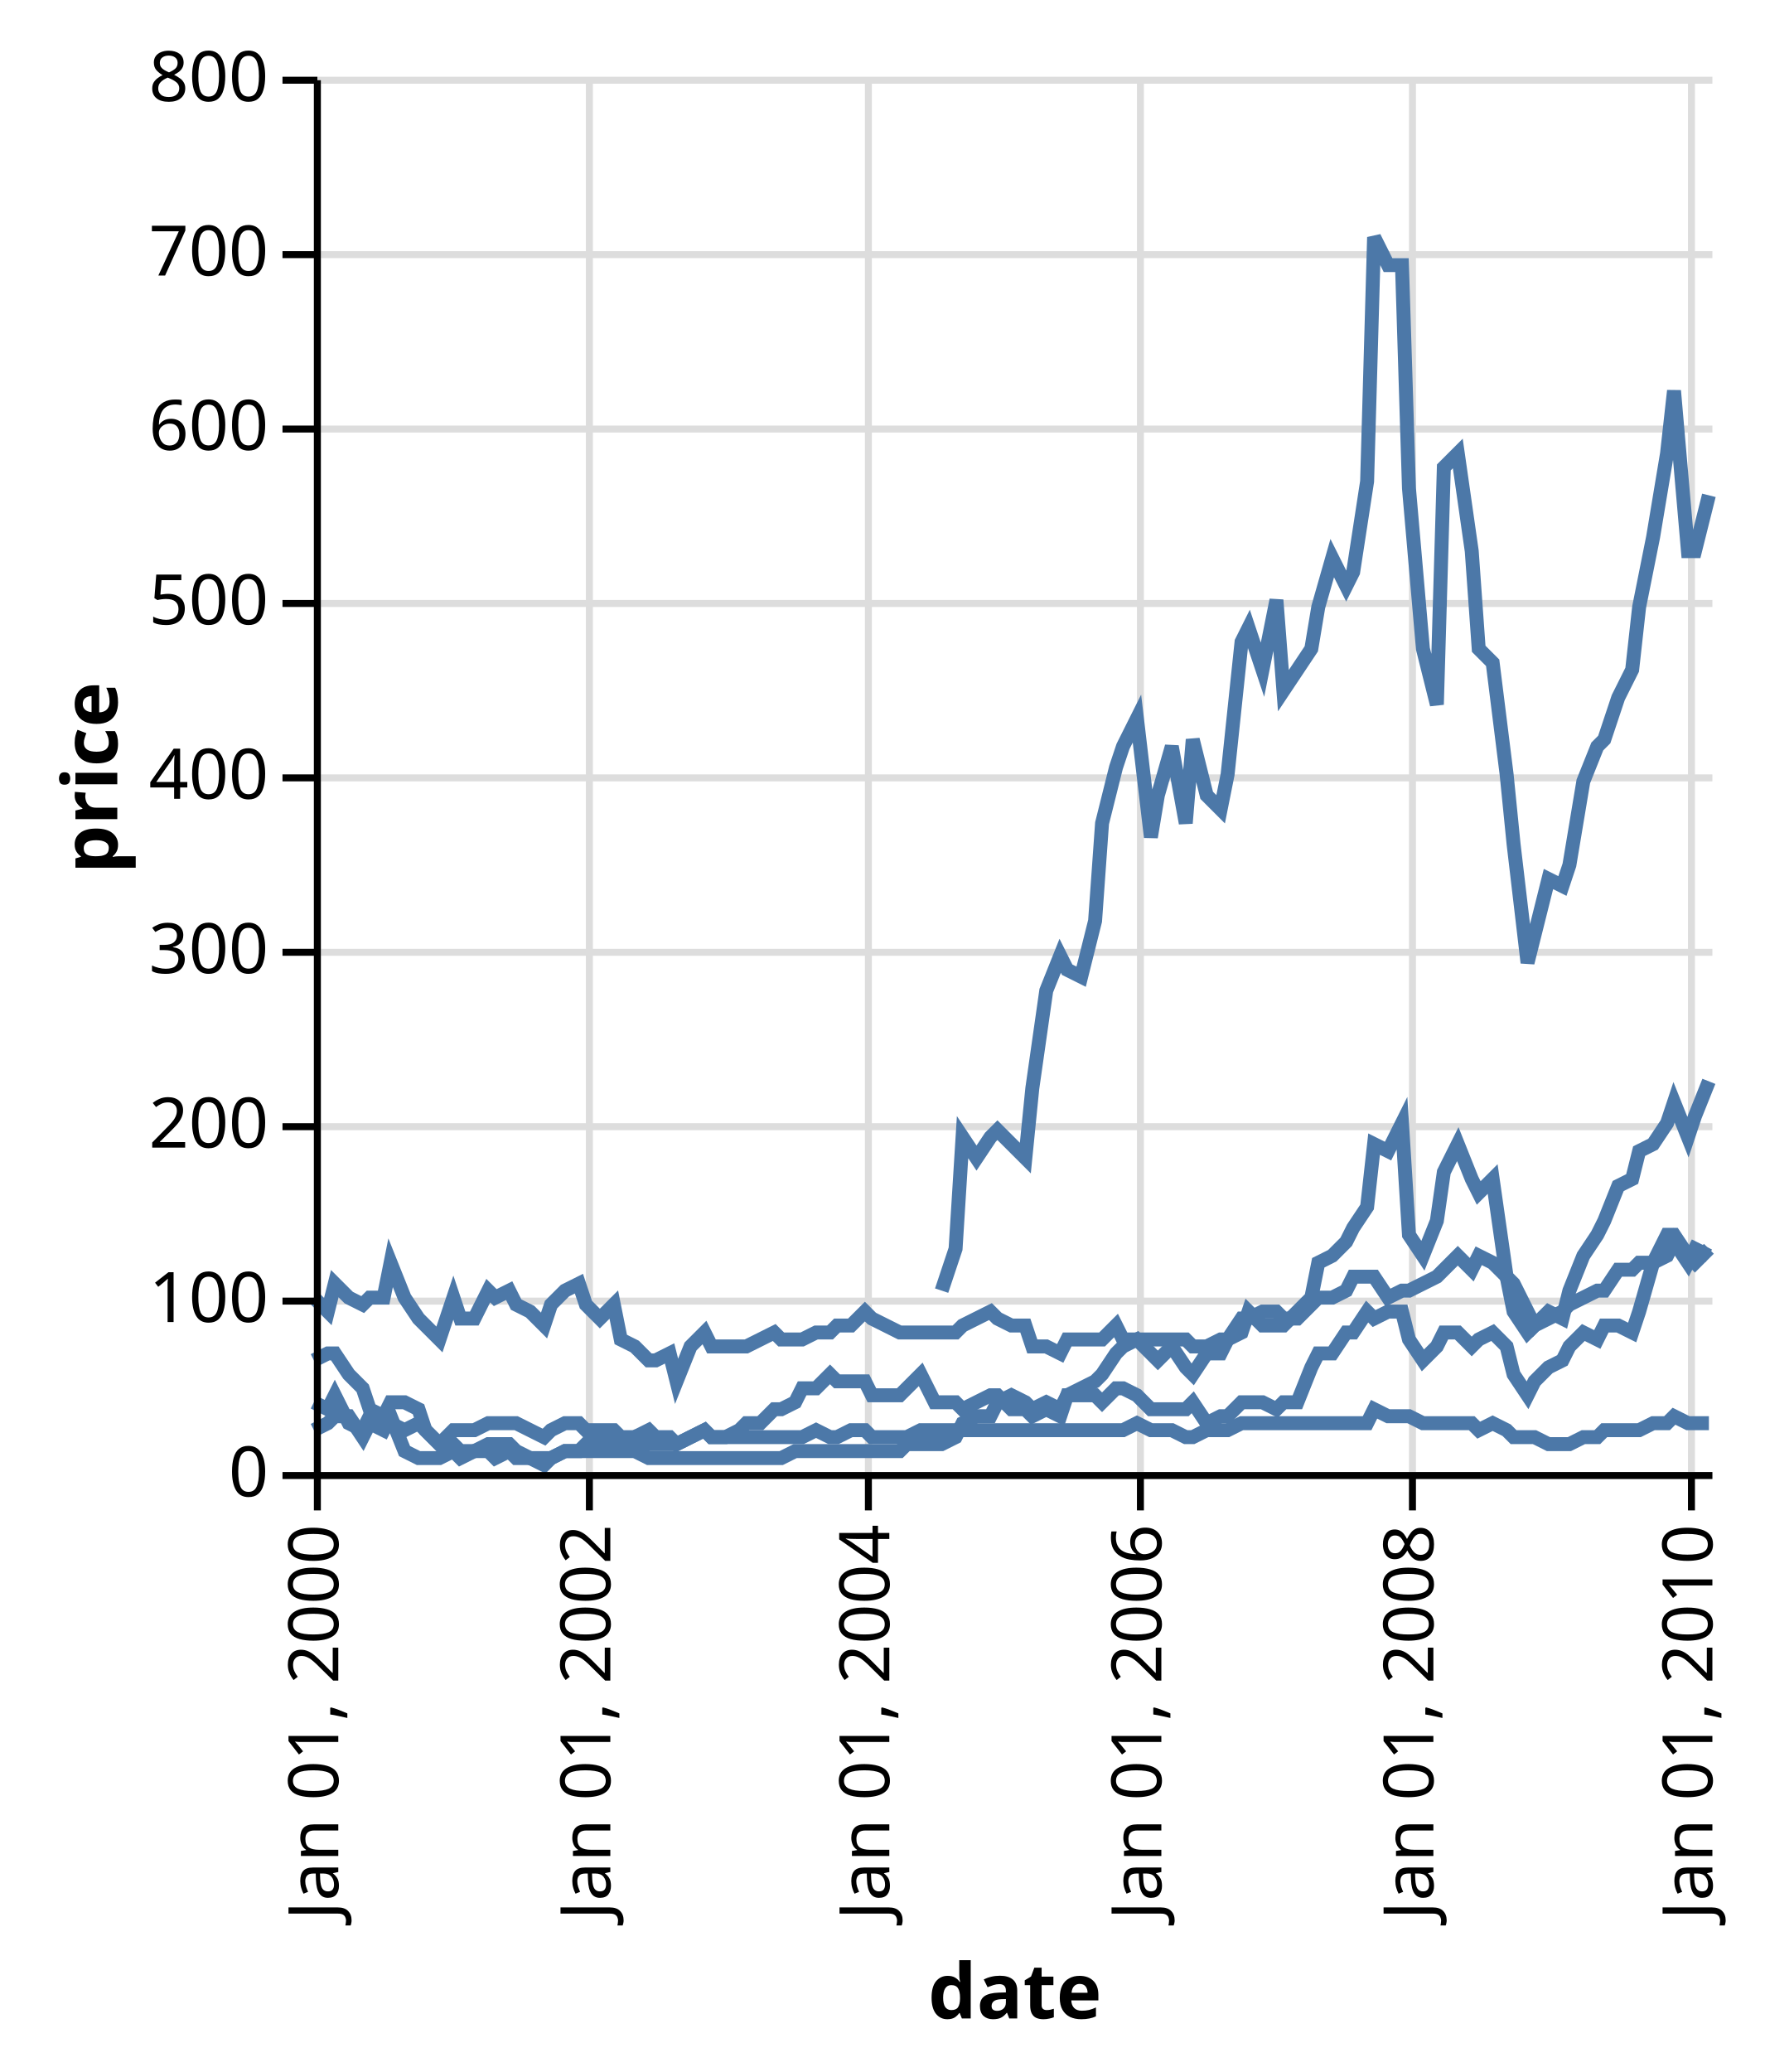
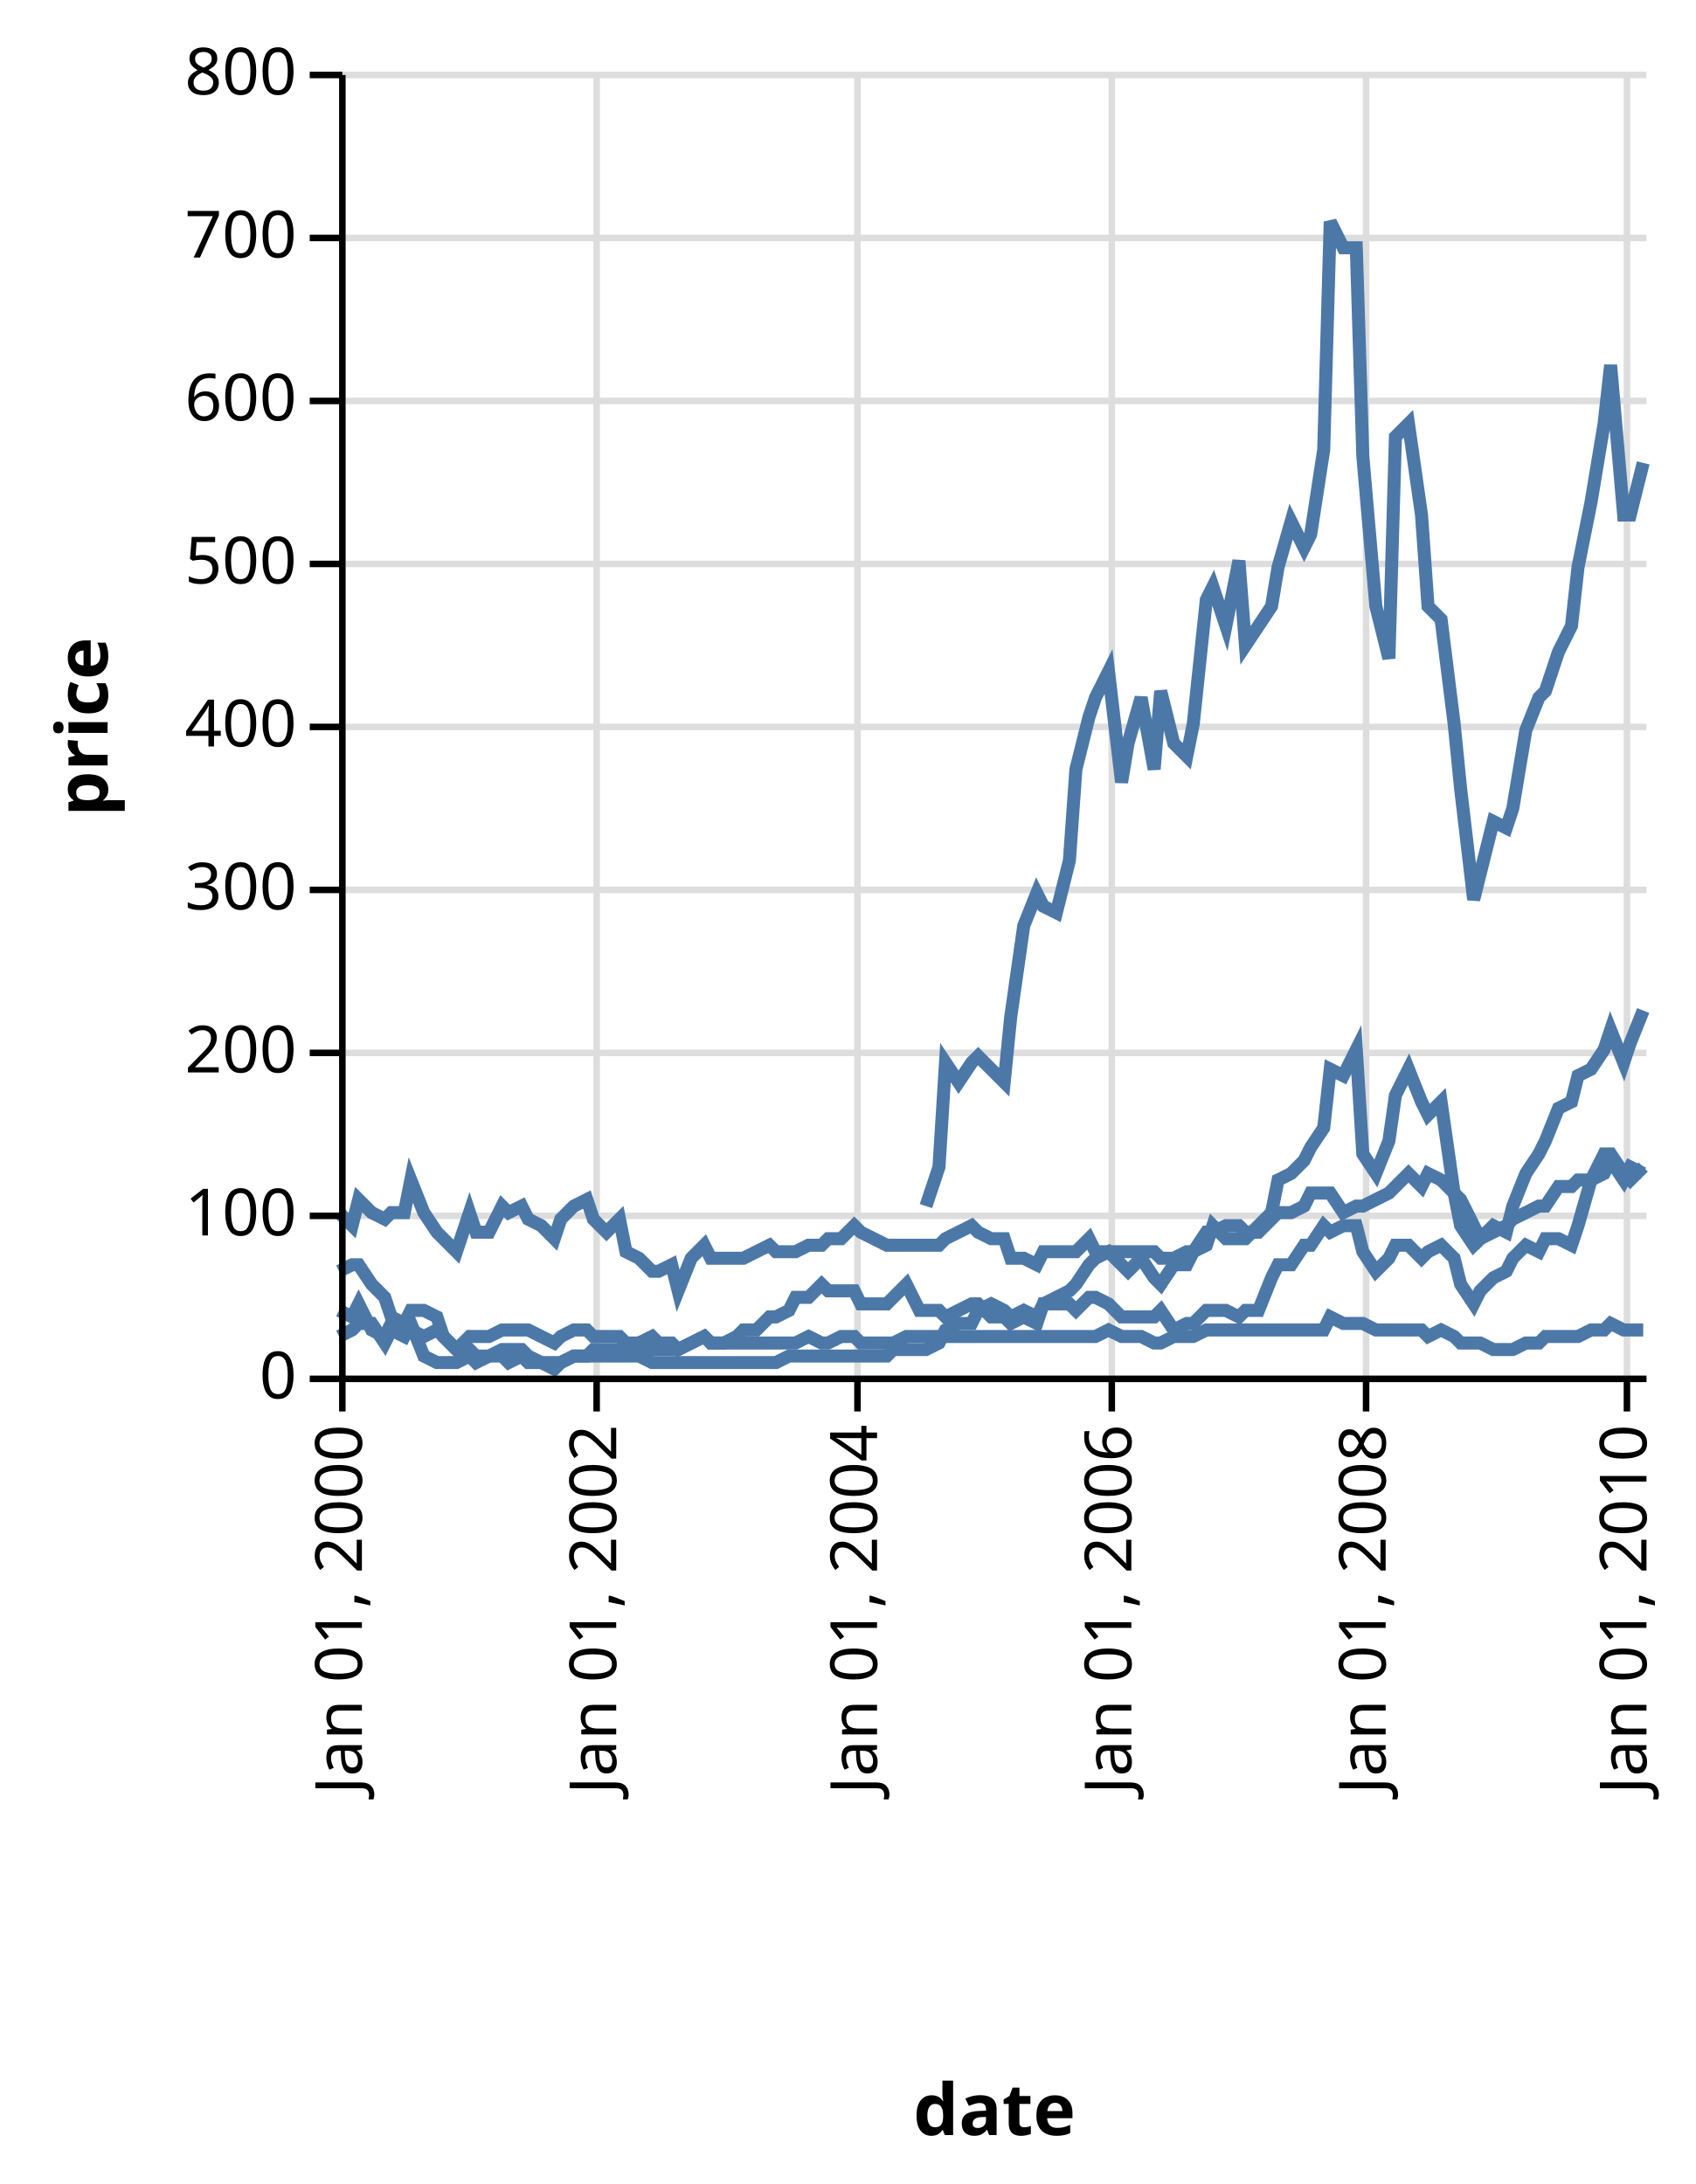
- <svg xmlns="http://www.w3.org/2000/svg" class="marks" width="253" height="297" viewBox="0 0 253 297" version="1.1">
-   <g transform="translate(45,11)">
+ <svg xmlns="http://www.w3.org/2000/svg" class="marks" width="260" height="335" viewBox="0 0 260 335" version="1.1">
+   <g transform="translate(52,11)">
    <g class="mark-group role-frame root">
      <g transform="translate(0,0)">
        <path class="background" d="M0,0h200v200h-200Z" style="fill: none;" />
        <g>
          <g class="mark-group role-axis">
            <g transform="translate(0.5,200.5)">
              <path class="background" d="M0,0h0v0h0Z" style="pointer-events: none; fill: none;" />
              <g>
                <g class="mark-rule role-axis-grid" style="pointer-events: none;">
                  <line transform="translate(0,-200)" x2="0" y2="200" style="fill: none; stroke: #ddd; stroke-width: 1; stroke-dasharray: ; opacity: 1;" />
                  <line transform="translate(39,-200)" x2="0" y2="200" style="fill: none; stroke: #ddd; stroke-width: 1; stroke-dasharray: ; opacity: 1;" />
                  <line transform="translate(79,-200)" x2="0" y2="200" style="fill: none; stroke: #ddd; stroke-width: 1; stroke-dasharray: ; opacity: 1;" />
                  <line transform="translate(118,-200)" x2="0" y2="200" style="fill: none; stroke: #ddd; stroke-width: 1; stroke-dasharray: ; opacity: 1;" />
                  <line transform="translate(157,-200)" x2="0" y2="200" style="fill: none; stroke: #ddd; stroke-width: 1; stroke-dasharray: ; opacity: 1;" />
                  <line transform="translate(197,-200)" x2="0" y2="200" style="fill: none; stroke: #ddd; stroke-width: 1; stroke-dasharray: ; opacity: 1;" />
                </g>
              </g>
            </g>
          </g>
          <g class="mark-group role-axis">
            <g transform="translate(0.5,0.5)">
              <path class="background" d="M0,0h0v0h0Z" style="pointer-events: none; fill: none;" />
              <g>
                <g class="mark-rule role-axis-grid" style="pointer-events: none;">
                  <line transform="translate(0,200)" x2="200" y2="0" style="fill: none; stroke: #ddd; stroke-width: 1; stroke-dasharray: ; opacity: 1;" />
                  <line transform="translate(0,175)" x2="200" y2="0" style="fill: none; stroke: #ddd; stroke-width: 1; stroke-dasharray: ; opacity: 1;" />
                  <line transform="translate(0,150)" x2="200" y2="0" style="fill: none; stroke: #ddd; stroke-width: 1; stroke-dasharray: ; opacity: 1;" />
                  <line transform="translate(0,125)" x2="200" y2="0" style="fill: none; stroke: #ddd; stroke-width: 1; stroke-dasharray: ; opacity: 1;" />
                  <line transform="translate(0,100)" x2="200" y2="0" style="fill: none; stroke: #ddd; stroke-width: 1; stroke-dasharray: ; opacity: 1;" />
                  <line transform="translate(0,75)" x2="200" y2="0" style="fill: none; stroke: #ddd; stroke-width: 1; stroke-dasharray: ; opacity: 1;" />
                  <line transform="translate(0,50)" x2="200" y2="0" style="fill: none; stroke: #ddd; stroke-width: 1; stroke-dasharray: ; opacity: 1;" />
                  <line transform="translate(0,25)" x2="200" y2="0" style="fill: none; stroke: #ddd; stroke-width: 1; stroke-dasharray: ; opacity: 1;" />
                  <line transform="translate(0,0)" x2="200" y2="0" style="fill: none; stroke: #ddd; stroke-width: 1; stroke-dasharray: ; opacity: 1;" />
                </g>
              </g>
            </g>
          </g>
          <g class="mark-group role-scope nested_main_group">
            <g transform="translate(0,0)">
              <path class="background" d="M0,0h200v200h-200Z" style="fill: transparent;" />
              <g>
                <g class="mark-group role-scope pathgroup">
                  <g transform="translate(0,0)">
                    <path class="background" d="M0,0h200v200h-200Z" style="fill: none;" />
                    <g>
                      <g class="mark-line role-mark marks">
                        <path d="M200,144L198,149L197,152L195,147L194,150L192,153L190,154L189,158L187,159L185,164L184,166L182,169L180,174L179,178L177,177L175,179L174,177L172,173L171,172L169,158L167,160L166,158L164,153L162,157L161,164L159,169L157,166L156,150L154,154L152,153L151,162L149,165L148,167L146,169L144,170L143,175L141,177L139,179L138,179L136,179L134,177L133,180L131,181L130,183L128,183L126,186L125,185L123,182L121,184L120,183L118,181L116,182L115,183L113,186L112,187L110,188L108,189L107,191L105,190L103,191L102,190L100,189L98,190L97,192L95,192L93,193L92,195L90,196L89,196L87,196L85,196L84,197L82,197L80,197L79,197L77,197L75,197L74,197L72,197L70,197L69,197L67,198L66,198L64,198L62,198L61,198L59,198L57,198L56,198L54,198L52,198L51,198L49,198L48,198L46,197L44,197L43,197L41,197L39,197L38,197L36,197L34,198L33,198L31,198L29,198L28,197L26,198L25,197L23,197L21,198L20,197L18,198L16,198L15,198L13,197L11,192L10,194L8,193L7,195L5,192L3,192L2,193L0,194" style="fill: none; stroke: #4c78a8; stroke-width: 2;" />
                      </g>
                    </g>
                  </g>
                  <g transform="translate(0,0)">
                    <path class="background" d="M0,0h200v200h-200Z" style="fill: none;" />
                    <g>
                      <g class="mark-line role-mark marks">
                        <path d="M200,60L198,68L197,68L195,45L194,54L192,66L190,76L189,85L187,89L185,95L184,96L182,101L180,113L179,116L177,115L175,123L174,127L172,110L171,100L169,84L167,82L166,68L164,54L162,56L161,90L159,82L157,59L156,27L154,27L152,23L151,58L149,71L148,73L146,69L144,76L143,82L141,85L139,88L138,75L136,85L134,79L133,81L131,100L130,105L128,103L126,95L125,107L123,96L121,103L120,109L118,92L116,96L115,99L113,107L112,121L110,129L108,128L107,126L105,131L103,145L102,155L100,153L98,151L97,152L95,155L93,152L92,168L90,174" style="fill: none; stroke: #4c78a8; stroke-width: 2;" />
                      </g>
                    </g>
                  </g>
                  <g transform="translate(0,0)">
                    <path class="background" d="M0,0h200v200h-200Z" style="fill: none;" />
                    <g>
                      <g class="mark-line role-mark marks">
                        <path d="M200,193L198,193L197,193L195,192L194,193L192,193L190,194L189,194L187,194L185,194L184,195L182,195L180,196L179,196L177,196L175,195L174,195L172,195L171,194L169,193L167,194L166,193L164,193L162,193L161,193L159,193L157,192L156,192L154,192L152,191L151,193L149,193L148,193L146,193L144,193L143,193L141,193L139,193L138,193L136,193L134,193L133,193L131,194L130,194L128,194L126,195L125,195L123,194L121,194L120,194L118,193L116,194L115,194L113,194L112,194L110,194L108,194L107,194L105,194L103,194L102,194L100,194L98,194L97,194L95,194L93,194L92,194L90,194L89,194L87,194L85,195L84,195L82,195L80,195L79,194L77,194L75,195L74,195L72,194L70,195L69,195L67,195L66,195L64,195L62,195L61,195L59,195L57,195L56,194L54,195L52,196L51,195L49,195L48,194L46,195L44,195L43,194L41,194L39,194L38,193L36,193L34,194L33,195L31,194L29,193L28,193L26,193L25,193L23,194L21,194L20,194L18,196L16,194L15,193L13,194L11,193L10,193L8,192L7,194L5,193L3,189L2,191L0,190" style="fill: none; stroke: #4c78a8; stroke-width: 2;" />
                      </g>
                    </g>
                  </g>
                  <g transform="translate(0,0)">
                    <path class="background" d="M0,0h200v200h-200Z" style="fill: none;" />
                    <g>
                      <g class="mark-line role-mark marks">
                        <path d="M200,169L198,168L197,170L195,167L194,169L192,170L190,170L189,171L187,171L185,174L184,174L182,175L180,176L179,177L177,178L175,179L174,180L172,177L171,172L169,170L167,169L166,171L164,169L162,171L161,172L159,173L157,174L156,174L154,175L152,172L151,172L149,172L148,174L146,175L144,175L143,176L141,178L139,178L138,177L136,177L134,178L133,178L131,181L130,181L128,182L126,182L125,181L123,181L121,181L120,181L118,181L116,181L115,179L113,181L112,181L110,181L108,181L107,183L105,182L103,182L102,179L100,179L98,178L97,177L95,178L93,179L92,180L90,180L89,180L87,180L85,180L84,180L82,179L80,178L79,177L77,179L75,179L74,180L72,180L70,181L69,181L67,181L66,180L64,181L62,182L61,182L59,182L57,182L56,180L54,182L52,187L51,183L49,184L48,184L46,182L44,181L43,176L41,178L39,176L38,173L36,174L34,176L33,179L31,177L29,176L28,174L26,175L25,174L23,178L21,178L20,175L18,181L16,179L15,178L13,175L11,170L10,175L8,175L7,176L5,175L3,173L2,177L0,175" style="fill: none; stroke: #4c78a8; stroke-width: 2;" />
                      </g>
                    </g>
                  </g>
                  <g transform="translate(0,0)">
                    <path class="background" d="M0,0h200v200h-200Z" style="fill: none;" />
                    <g>
                      <g class="mark-line role-mark marks">
                        <path d="M200,168L198,170L197,169L195,166L194,166L192,170L190,177L189,180L187,179L185,179L184,181L182,180L180,182L179,184L177,185L175,187L174,189L172,186L171,182L169,180L167,181L166,182L164,180L162,180L161,182L159,184L157,181L156,177L154,177L152,178L151,177L149,180L148,180L146,183L144,183L143,185L141,190L139,190L138,191L136,190L134,190L133,190L131,192L130,192L128,193L126,190L125,191L123,191L121,191L120,191L118,189L116,188L115,188L113,190L112,189L110,189L108,189L107,192L105,191L103,192L102,191L100,191L98,189L97,189L95,190L93,191L92,190L90,190L89,190L87,186L85,188L84,189L82,189L80,189L79,187L77,187L75,187L74,186L72,188L70,188L69,190L67,191L66,191L64,193L62,193L61,194L59,195L57,195L56,194L54,195L52,196L51,196L49,196L48,196L46,195L44,196L43,196L41,196L39,196L38,197L36,197L34,198L33,199L31,198L29,197L28,196L26,196L25,196L23,197L21,197L20,196L18,196L16,194L15,191L13,190L11,190L10,192L8,191L7,188L5,186L3,183L2,183L0,184" style="fill: none; stroke: #4c78a8; stroke-width: 2;" />
                      </g>
                    </g>
                  </g>
                </g>
              </g>
            </g>
          </g>
          <g class="mark-group role-axis">
            <g transform="translate(0.5,200.5)">
              <path class="background" d="M0,0h0v0h0Z" style="pointer-events: none; fill: none;" />
              <g>
                <g class="mark-rule role-axis-tick" style="pointer-events: none;">
                  <line transform="translate(0,0)" x2="0" y2="5" style="fill: none; stroke: #000; stroke-width: 1; opacity: 1;" />
                  <line transform="translate(39,0)" x2="0" y2="5" style="fill: none; stroke: #000; stroke-width: 1; opacity: 1;" />
                  <line transform="translate(79,0)" x2="0" y2="5" style="fill: none; stroke: #000; stroke-width: 1; opacity: 1;" />
                  <line transform="translate(118,0)" x2="0" y2="5" style="fill: none; stroke: #000; stroke-width: 1; opacity: 1;" />
                  <line transform="translate(157,0)" x2="0" y2="5" style="fill: none; stroke: #000; stroke-width: 1; opacity: 1;" />
                  <line transform="translate(197,0)" x2="0" y2="5" style="fill: none; stroke: #000; stroke-width: 1; opacity: 1;" />
                </g>
                <g class="mark-text role-axis-label" style="pointer-events: none;">
                  <text text-anchor="end" transform="translate(0,7) rotate(270) translate(0,3)" style="font: 10px sans-serif; fill: #000; opacity: 1;">Jan 01, 2000</text>
                  <text text-anchor="end" transform="translate(39,7) rotate(270) translate(0,3)" style="font: 10px sans-serif; fill: #000; opacity: 1;">Jan 01, 2002</text>
                  <text text-anchor="end" transform="translate(79,7) rotate(270) translate(0,3)" style="font: 10px sans-serif; fill: #000; opacity: 1;">Jan 01, 2004</text>
                  <text text-anchor="end" transform="translate(118,7) rotate(270) translate(0,3)" style="font: 10px sans-serif; fill: #000; opacity: 1;">Jan 01, 2006</text>
                  <text text-anchor="end" transform="translate(157,7) rotate(270) translate(0,3)" style="font: 10px sans-serif; fill: #000; opacity: 1;">Jan 01, 2008</text>
                  <text text-anchor="end" transform="translate(197,7) rotate(270) translate(0,3)" style="font: 10px sans-serif; fill: #000; opacity: 1;">Jan 01, 2010</text>
                </g>
                <g class="mark-rule role-axis-domain" style="pointer-events: none;">
                  <line transform="translate(0,0)" x2="200" y2="0" style="fill: none; stroke: #000; stroke-width: 1; opacity: 1;" />
                </g>
                <g class="mark-text role-axis-title" style="pointer-events: none;">
-                   <text text-anchor="middle" transform="translate(100,77.82715)" style="font: bold 11px sans-serif; fill: #000; opacity: 1;">date</text>
+                   <text text-anchor="middle" transform="translate(100,116)" style="font: bold 11px sans-serif; fill: #000; opacity: 1;">date</text>
                </g>
              </g>
            </g>
          </g>
          <g class="mark-group role-axis">
            <g transform="translate(0.5,0.5)">
              <path class="background" d="M0,0h0v0h0Z" style="pointer-events: none; fill: none;" />
              <g>
                <g class="mark-rule role-axis-tick" style="pointer-events: none;">
                  <line transform="translate(0,200)" x2="-5" y2="0" style="fill: none; stroke: #000; stroke-width: 1; opacity: 1;" />
                  <line transform="translate(0,175)" x2="-5" y2="0" style="fill: none; stroke: #000; stroke-width: 1; opacity: 1;" />
                  <line transform="translate(0,150)" x2="-5" y2="0" style="fill: none; stroke: #000; stroke-width: 1; opacity: 1;" />
                  <line transform="translate(0,125)" x2="-5" y2="0" style="fill: none; stroke: #000; stroke-width: 1; opacity: 1;" />
                  <line transform="translate(0,100)" x2="-5" y2="0" style="fill: none; stroke: #000; stroke-width: 1; opacity: 1;" />
                  <line transform="translate(0,75)" x2="-5" y2="0" style="fill: none; stroke: #000; stroke-width: 1; opacity: 1;" />
                  <line transform="translate(0,50)" x2="-5" y2="0" style="fill: none; stroke: #000; stroke-width: 1; opacity: 1;" />
                  <line transform="translate(0,25)" x2="-5" y2="0" style="fill: none; stroke: #000; stroke-width: 1; opacity: 1;" />
                  <line transform="translate(0,0)" x2="-5" y2="0" style="fill: none; stroke: #000; stroke-width: 1; opacity: 1;" />
                </g>
                <g class="mark-text role-axis-label" style="pointer-events: none;">
                  <text text-anchor="end" transform="translate(-7,203)" style="font: 10px sans-serif; fill: #000; opacity: 1;">0</text>
                  <text text-anchor="end" transform="translate(-7,178)" style="font: 10px sans-serif; fill: #000; opacity: 1;">100</text>
                  <text text-anchor="end" transform="translate(-7,153)" style="font: 10px sans-serif; fill: #000; opacity: 1;">200</text>
                  <text text-anchor="end" transform="translate(-7,128)" style="font: 10px sans-serif; fill: #000; opacity: 1;">300</text>
                  <text text-anchor="end" transform="translate(-7,103)" style="font: 10px sans-serif; fill: #000; opacity: 1;">400</text>
                  <text text-anchor="end" transform="translate(-7,78)" style="font: 10px sans-serif; fill: #000; opacity: 1;">500</text>
                  <text text-anchor="end" transform="translate(-7,53)" style="font: 10px sans-serif; fill: #000; opacity: 1;">600</text>
                  <text text-anchor="end" transform="translate(-7,28)" style="font: 10px sans-serif; fill: #000; opacity: 1;">700</text>
                  <text text-anchor="end" transform="translate(-7,3)" style="font: 10px sans-serif; fill: #000; opacity: 1;">800</text>
                </g>
                <g class="mark-rule role-axis-domain" style="pointer-events: none;">
                  <line transform="translate(0,200)" x2="0" y2="-200" style="fill: none; stroke: #000; stroke-width: 1; opacity: 1;" />
                </g>
                <g class="mark-text role-axis-title" style="pointer-events: none;">
-                   <text text-anchor="middle" transform="translate(-26.68457,100) rotate(-90) translate(0,-2)" style="font: bold 11px sans-serif; fill: #000; opacity: 1;">price</text>
+                   <text text-anchor="middle" transform="translate(-34,100) rotate(-90) translate(0,-2)" style="font: bold 11px sans-serif; fill: #000; opacity: 1;">price</text>
                </g>
              </g>
            </g>
          </g>
        </g>
      </g>
    </g>
  </g>
</svg>
